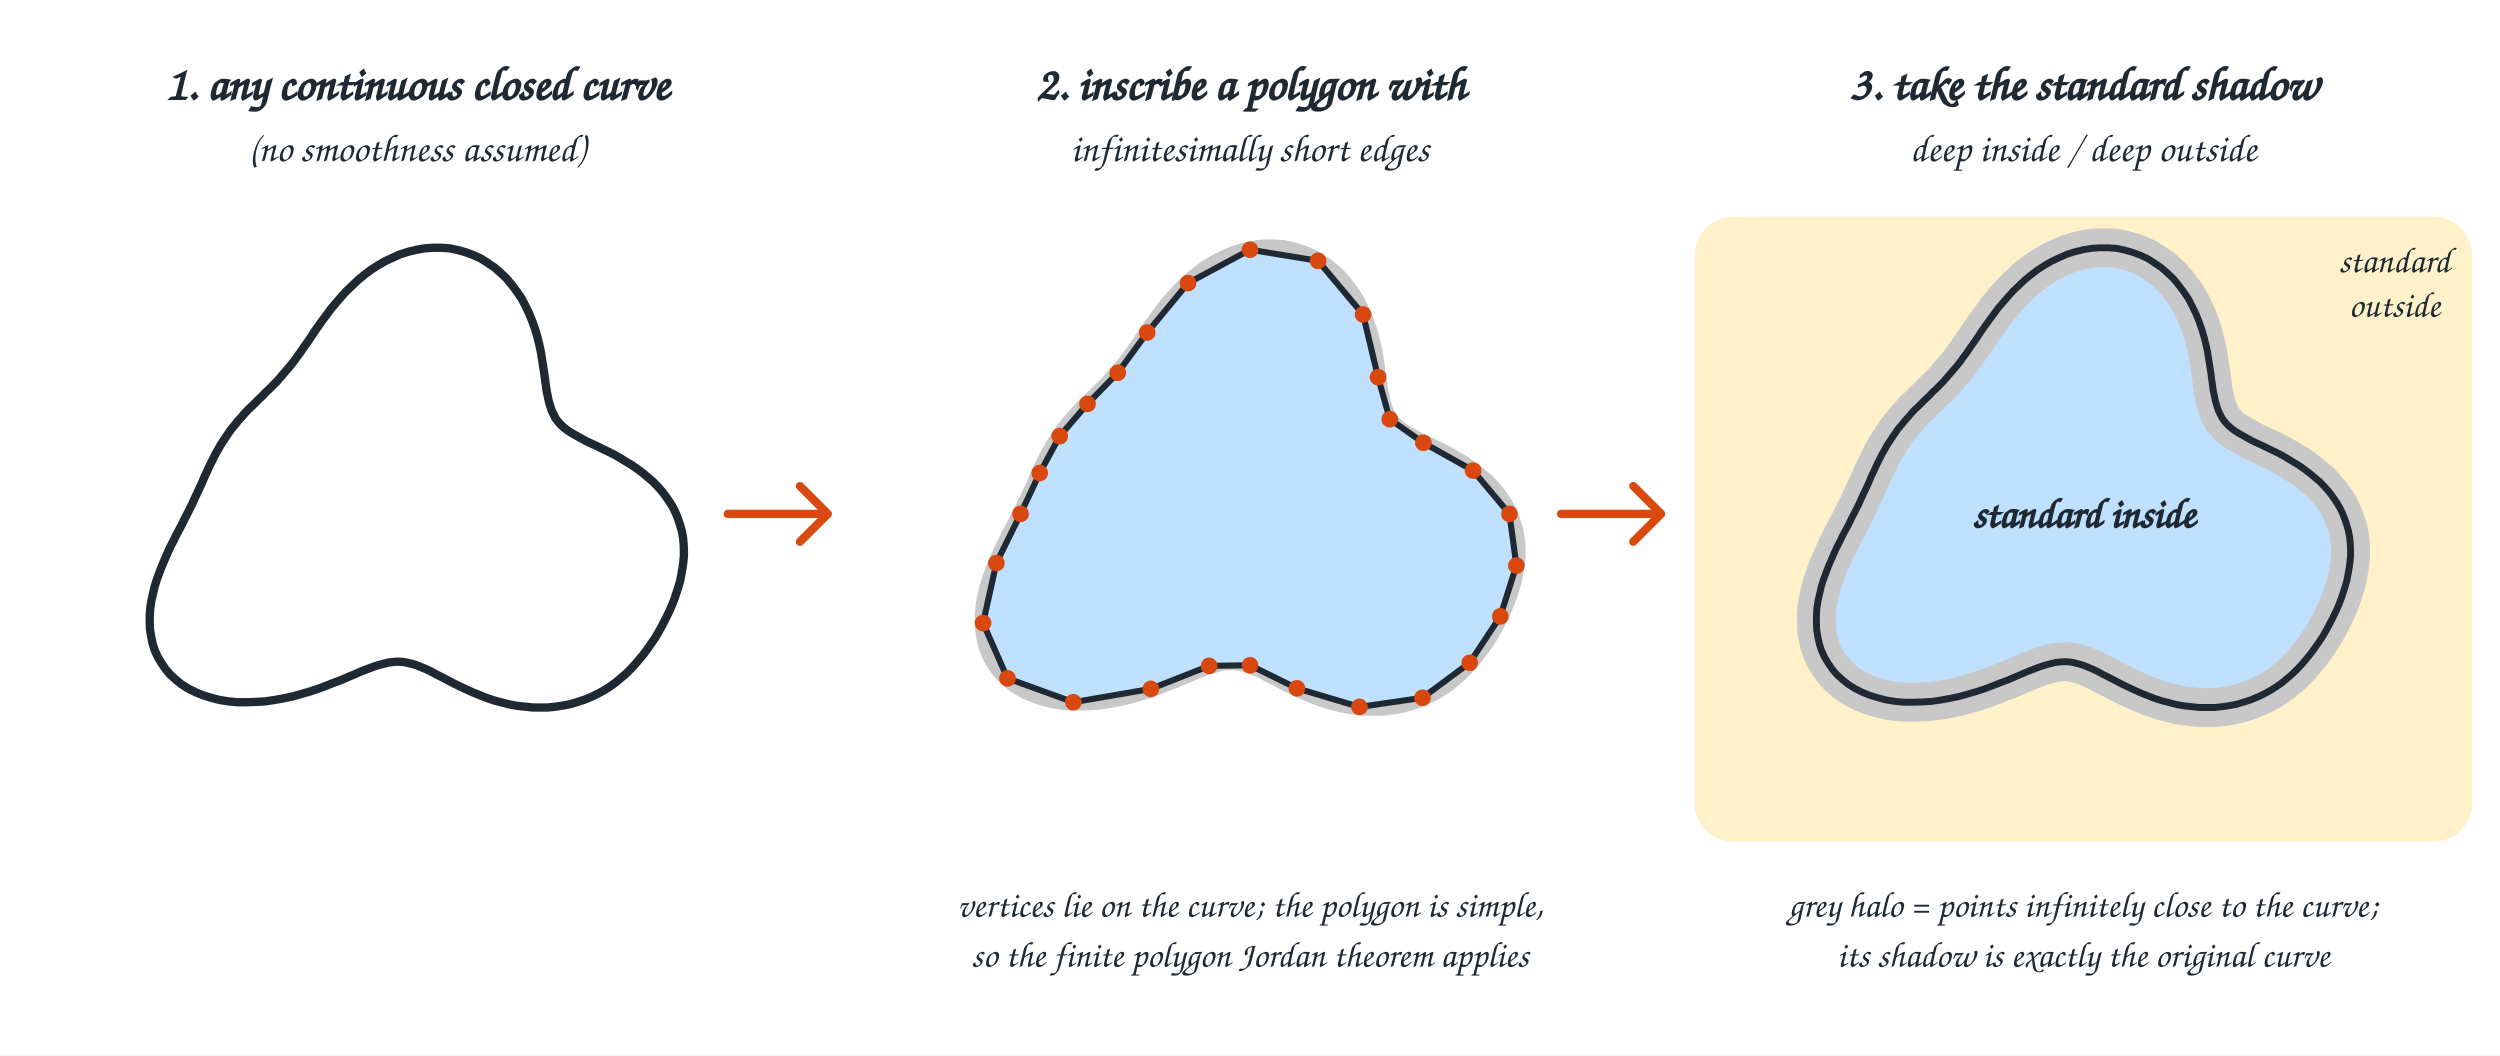
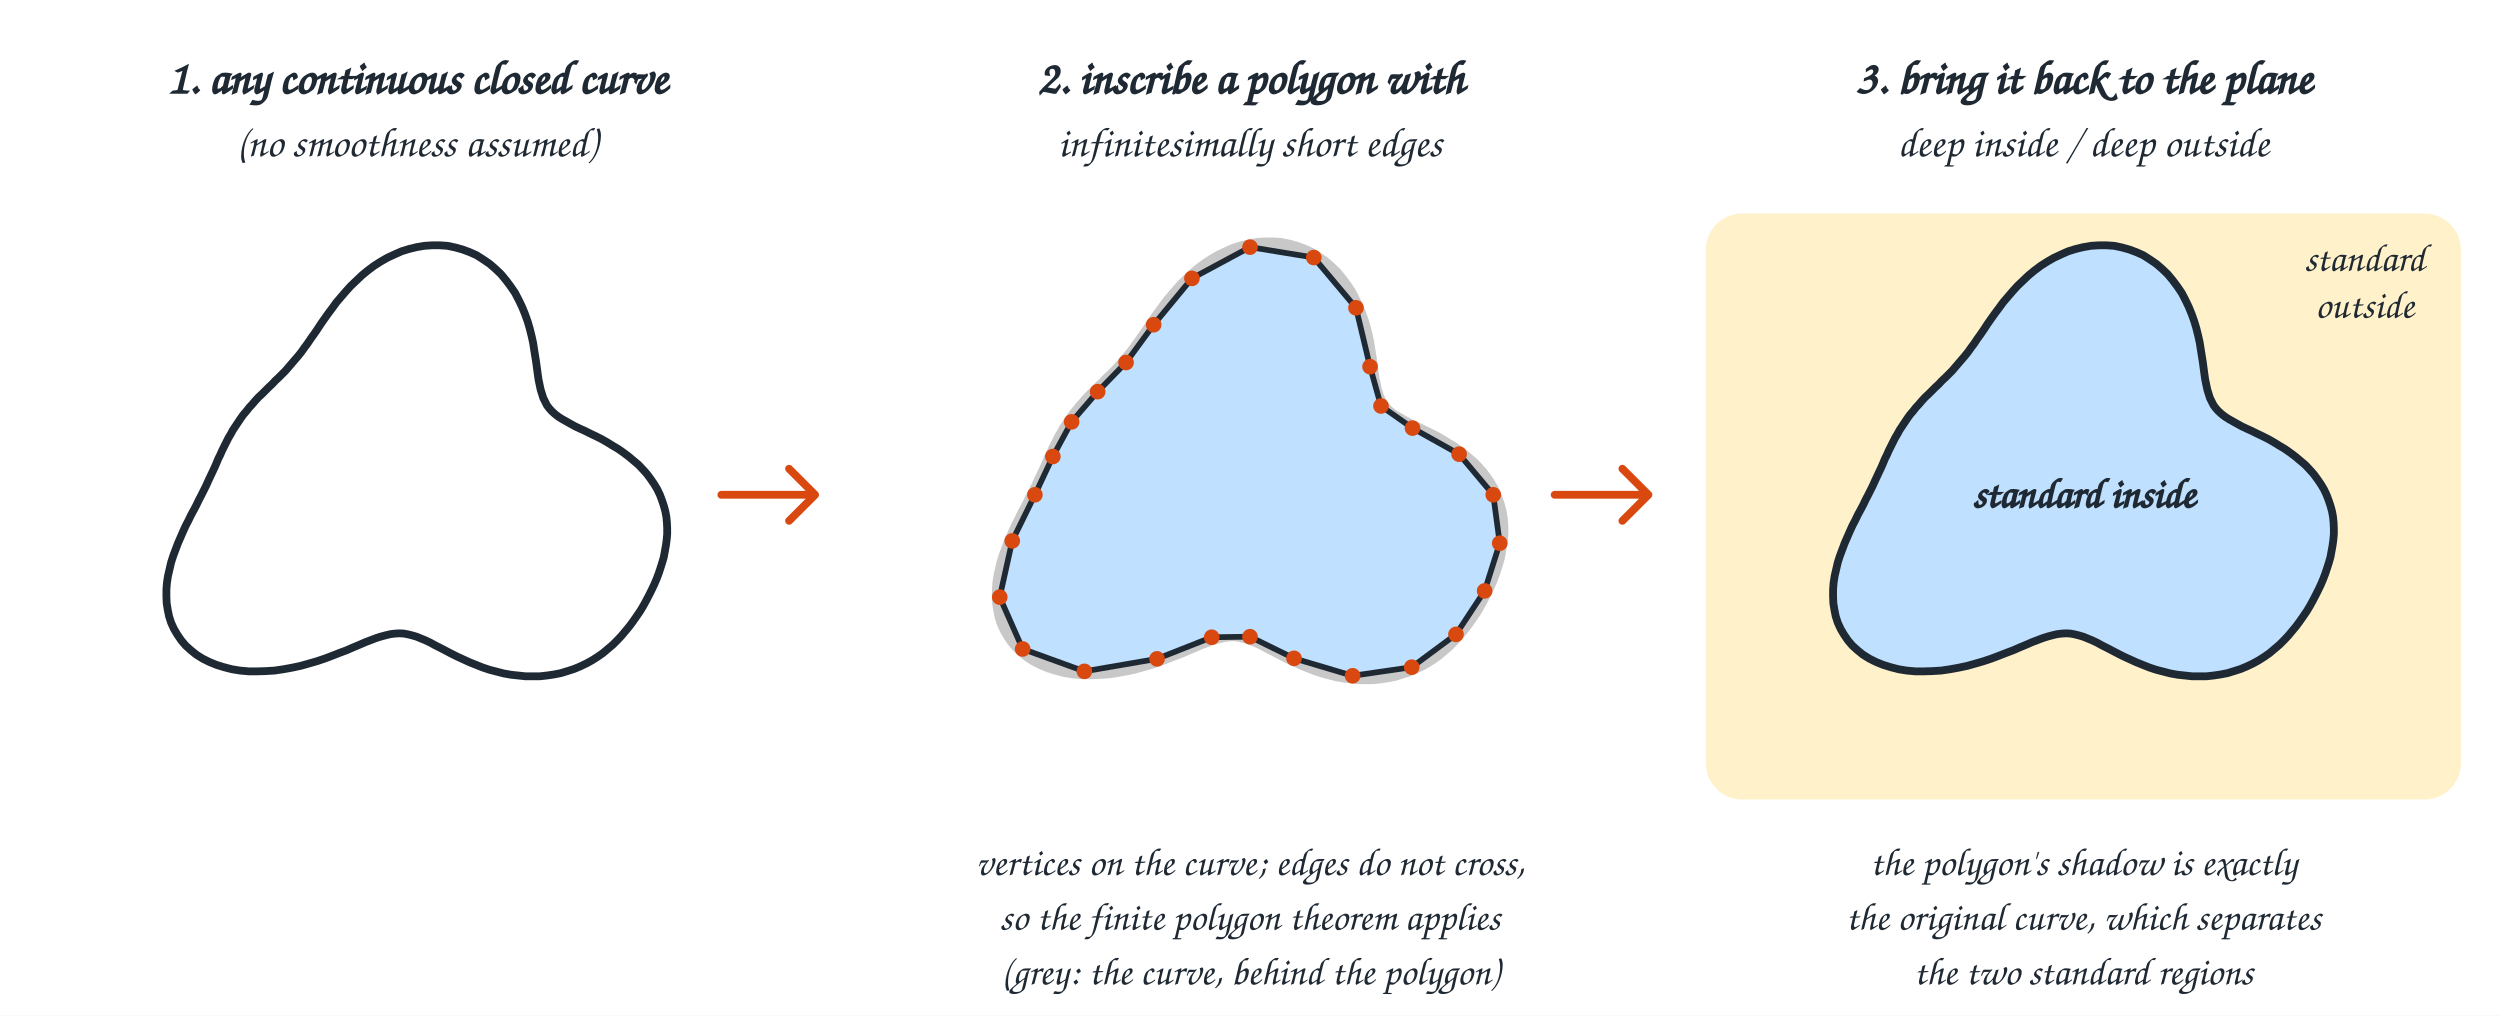
- <svg xmlns="http://www.w3.org/2000/svg" width="900" height="380" viewBox="0 0 900 380" role="img" aria-label="Approximate by an infinitesimal polygon, then take standard parts">
-   <rect x="0" y="0" width="900" height="380" fill="#ffffff" />
-   <text x="150.0" y="36.0" font-family="'Comic Sans MS', 'Chalkboard SE', 'Segoe Print', cursive, sans-serif" font-size="17" text-anchor="middle" fill="#1f2933" font-weight="bold">1. any continuous closed curve</text>
-   <text x="150.0" y="58.0" font-family="'Comic Sans MS', 'Chalkboard SE', 'Segoe Print', cursive, sans-serif" font-size="14" text-anchor="middle" fill="#1f2933" font-weight="normal">(no smoothness assumed)</text>
-   <text x="450.0" y="36.0" font-family="'Comic Sans MS', 'Chalkboard SE', 'Segoe Print', cursive, sans-serif" font-size="17" text-anchor="middle" fill="#1f2933" font-weight="bold">2. inscribe a polygon with</text>
-   <text x="450.0" y="58.0" font-family="'Comic Sans MS', 'Chalkboard SE', 'Segoe Print', cursive, sans-serif" font-size="14" text-anchor="middle" fill="#1f2933" font-weight="normal">infinitesimally short edges</text>
-   <text x="750.0" y="36.0" font-family="'Comic Sans MS', 'Chalkboard SE', 'Segoe Print', cursive, sans-serif" font-size="17" text-anchor="middle" fill="#1f2933" font-weight="bold">3. take the standard shadow</text>
-   <text x="750.0" y="58.0" font-family="'Comic Sans MS', 'Chalkboard SE', 'Segoe Print', cursive, sans-serif" font-size="14" text-anchor="middle" fill="#1f2933" font-weight="normal">deep inside / deep outside</text>
-   <path d="M 243.4 185.0 L 244.2 187.1 L 244.9 189.2 L 245.5 191.4 L 245.9 193.6 L 246.1 195.8 L 246.2 197.9 L 246.2 200.1 L 246.0 202.3 L 245.7 204.5 L 245.3 206.7 L 244.9 208.9 L 244.3 211.0 L 243.6 213.2 L 242.9 215.3 L 242.1 217.4 L 241.2 219.5 L 240.2 221.6 L 239.2 223.6 L 238.1 225.7 L 237.0 227.7 L 235.8 229.7 L 234.5 231.6 L 233.1 233.6 L 231.7 235.5 L 230.2 237.3 L 228.7 239.1 L 227.0 240.9 L 225.3 242.6 L 223.4 244.2 L 221.5 245.8 L 219.5 247.2 L 217.3 248.6 L 215.1 249.8 L 212.8 250.9 L 210.4 251.9 L 207.9 252.7 L 205.3 253.5 L 202.7 254.0 L 200.0 254.4 L 197.3 254.7 L 194.5 254.7 L 191.8 254.7 L 189.0 254.4 L 186.2 254.1 L 183.4 253.6 L 180.7 252.9 L 178.0 252.2 L 175.3 251.3 L 172.8 250.3 L 170.3 249.3 L 167.9 248.2 L 165.5 247.1 L 163.3 246.0 L 161.2 244.9 L 159.1 243.8 L 157.1 242.8 L 155.3 241.8 L 153.4 240.9 L 151.7 240.2 L 150.0 239.5 L 148.3 239.0 L 146.7 238.6 L 145.1 238.3 L 143.4 238.2 L 141.7 238.3 L 140.0 238.5 L 138.3 238.9 L 136.4 239.4 L 134.5 240.0 L 132.4 240.8 L 130.3 241.6 L 128.0 242.6 L 125.6 243.6 L 123.1 244.7 L 120.4 245.7 L 117.6 246.8 L 114.7 247.9 L 111.7 248.9 L 108.6 249.8 L 105.4 250.7 L 102.1 251.4 L 98.8 252.0 L 95.4 252.5 L 92.1 252.7 L 88.8 252.8 L 85.5 252.8 L 82.2 252.5 L 79.1 252.0 L 76.0 251.2 L 73.1 250.3 L 70.4 249.2 L 67.8 247.9 L 65.4 246.4 L 63.3 244.7 L 61.3 242.9 L 59.6 240.9 L 58.1 238.7 L 56.8 236.5 L 55.7 234.1 L 54.9 231.6 L 54.4 229.1 L 54.0 226.6 L 53.9 224.0 L 53.9 221.4 L 54.1 218.8 L 54.5 216.2 L 55.1 213.6 L 55.7 211.0 L 56.5 208.5 L 57.4 206.1 L 58.3 203.7 L 59.3 201.4 L 60.3 199.1 L 61.3 196.9 L 62.4 194.8 L 63.4 192.7 L 64.5 190.7 L 65.5 188.8 L 66.4 186.9 L 67.4 185.0 L 68.3 183.2 L 69.2 181.4 L 70.0 179.6 L 70.8 177.9 L 71.6 176.2 L 72.4 174.5 L 73.1 172.9 L 73.8 171.2 L 74.6 169.6 L 75.3 168.0 L 76.1 166.4 L 76.9 164.8 L 77.7 163.2 L 78.6 161.7 L 79.4 160.2 L 80.4 158.7 L 81.4 157.2 L 82.4 155.7 L 83.4 154.3 L 84.6 152.9 L 85.7 151.5 L 86.9 150.2 L 88.1 148.8 L 89.3 147.5 L 90.6 146.3 L 91.9 145.0 L 93.2 143.7 L 94.5 142.5 L 95.7 141.2 L 97.0 140.0 L 98.3 138.7 L 99.6 137.4 L 100.8 136.0 L 102.0 134.6 L 103.2 133.2 L 104.5 131.7 L 105.7 130.2 L 106.9 128.5 L 108.1 126.9 L 109.3 125.1 L 110.6 123.3 L 111.9 121.4 L 113.2 119.4 L 114.6 117.4 L 116.1 115.3 L 117.6 113.3 L 119.2 111.1 L 121.0 109.0 L 122.8 106.9 L 124.7 104.8 L 126.8 102.8 L 128.9 100.8 L 131.2 98.9 L 133.6 97.1 L 136.1 95.5 L 138.7 94.0 L 141.5 92.7 L 144.2 91.5 L 147.1 90.6 L 150.0 89.9 L 152.9 89.4 L 155.9 89.2 L 158.9 89.2 L 161.8 89.4 L 164.7 90.0 L 167.6 90.8 L 170.3 91.8 L 173.0 93.0 L 175.5 94.6 L 178.0 96.3 L 180.2 98.2 L 182.4 100.3 L 184.3 102.6 L 186.1 105.0 L 187.8 107.5 L 189.2 110.2 L 190.5 112.9 L 191.6 115.6 L 192.6 118.4 L 193.4 121.1 L 194.1 123.9 L 194.7 126.6 L 195.1 129.2 L 195.5 131.7 L 195.9 134.2 L 196.2 136.5 L 196.5 138.7 L 196.8 140.8 L 197.2 142.7 L 197.6 144.6 L 198.1 146.2 L 198.6 147.8 L 199.3 149.2 L 200.0 150.6 L 200.9 151.8 L 201.9 152.9 L 203.1 154.0 L 204.4 155.0 L 205.8 155.9 L 207.4 156.8 L 209.0 157.7 L 210.8 158.7 L 212.7 159.6 L 214.7 160.5 L 216.7 161.5 L 218.8 162.5 L 221.0 163.6 L 223.1 164.8 L 225.2 166.1 L 227.4 167.4 L 229.4 168.8 L 231.4 170.3 L 233.3 171.9 L 235.2 173.5 L 236.9 175.3 L 238.5 177.1 L 239.9 179.0 L 241.2 180.9 L 242.4 182.9 Z" fill="none" stroke="#1f2933" stroke-width="3" stroke-linejoin="round" stroke-linecap="round" />
-   <path d="M 543.4 185.0 L 544.2 187.1 L 544.9 189.2 L 545.5 191.4 L 545.9 193.6 L 546.1 195.8 L 546.2 197.9 L 546.2 200.1 L 546.0 202.3 L 545.7 204.5 L 545.3 206.7 L 544.9 208.9 L 544.3 211.0 L 543.6 213.2 L 542.9 215.3 L 542.1 217.4 L 541.2 219.5 L 540.2 221.6 L 539.2 223.6 L 538.1 225.7 L 537.0 227.7 L 535.8 229.7 L 534.5 231.6 L 533.1 233.6 L 531.7 235.5 L 530.2 237.3 L 528.7 239.1 L 527.0 240.9 L 525.3 242.6 L 523.4 244.2 L 521.5 245.8 L 519.5 247.2 L 517.3 248.6 L 515.1 249.8 L 512.8 250.9 L 510.4 251.9 L 507.9 252.7 L 505.3 253.5 L 502.7 254.0 L 500.0 254.4 L 497.3 254.7 L 494.5 254.7 L 491.8 254.7 L 489.0 254.4 L 486.2 254.1 L 483.4 253.6 L 480.7 252.9 L 478.0 252.2 L 475.3 251.3 L 472.8 250.3 L 470.3 249.3 L 467.9 248.2 L 465.5 247.1 L 463.3 246.0 L 461.2 244.9 L 459.1 243.8 L 457.1 242.8 L 455.3 241.8 L 453.4 240.9 L 451.7 240.2 L 450.0 239.5 L 448.3 239.0 L 446.7 238.6 L 445.1 238.3 L 443.4 238.2 L 441.7 238.3 L 440.0 238.5 L 438.3 238.9 L 436.4 239.4 L 434.5 240.0 L 432.4 240.8 L 430.3 241.6 L 428.0 242.6 L 425.6 243.6 L 423.1 244.7 L 420.4 245.7 L 417.6 246.8 L 414.7 247.9 L 411.7 248.9 L 408.6 249.8 L 405.4 250.7 L 402.1 251.4 L 398.8 252.0 L 395.4 252.5 L 392.1 252.7 L 388.8 252.8 L 385.5 252.8 L 382.2 252.5 L 379.1 252.0 L 376.0 251.2 L 373.1 250.3 L 370.4 249.2 L 367.8 247.9 L 365.4 246.4 L 363.3 244.7 L 361.3 242.9 L 359.6 240.9 L 358.1 238.7 L 356.8 236.5 L 355.7 234.1 L 354.9 231.6 L 354.4 229.1 L 354.0 226.6 L 353.9 224.0 L 353.9 221.4 L 354.1 218.8 L 354.5 216.2 L 355.1 213.6 L 355.7 211.0 L 356.5 208.5 L 357.4 206.1 L 358.3 203.7 L 359.3 201.4 L 360.3 199.1 L 361.3 196.9 L 362.4 194.8 L 363.4 192.7 L 364.5 190.7 L 365.5 188.8 L 366.4 186.9 L 367.4 185.0 L 368.3 183.2 L 369.2 181.4 L 370.0 179.6 L 370.8 177.9 L 371.6 176.2 L 372.4 174.5 L 373.1 172.9 L 373.8 171.2 L 374.6 169.6 L 375.3 168.0 L 376.1 166.4 L 376.9 164.8 L 377.7 163.2 L 378.6 161.7 L 379.4 160.2 L 380.4 158.7 L 381.4 157.2 L 382.4 155.7 L 383.4 154.3 L 384.6 152.9 L 385.7 151.5 L 386.9 150.2 L 388.1 148.8 L 389.3 147.5 L 390.6 146.3 L 391.9 145.0 L 393.2 143.7 L 394.5 142.5 L 395.7 141.2 L 397.0 140.0 L 398.3 138.7 L 399.6 137.4 L 400.8 136.0 L 402.0 134.6 L 403.2 133.2 L 404.5 131.7 L 405.7 130.2 L 406.9 128.5 L 408.1 126.9 L 409.3 125.1 L 410.6 123.3 L 411.9 121.4 L 413.2 119.4 L 414.6 117.4 L 416.1 115.3 L 417.6 113.3 L 419.2 111.1 L 421.0 109.0 L 422.8 106.9 L 424.7 104.8 L 426.8 102.8 L 428.9 100.8 L 431.2 98.9 L 433.6 97.1 L 436.1 95.5 L 438.7 94.0 L 441.5 92.7 L 444.2 91.5 L 447.1 90.6 L 450.0 89.9 L 452.9 89.4 L 455.9 89.2 L 458.9 89.2 L 461.8 89.4 L 464.7 90.0 L 467.6 90.8 L 470.3 91.8 L 473.0 93.0 L 475.5 94.6 L 478.0 96.3 L 480.2 98.2 L 482.4 100.3 L 484.3 102.6 L 486.1 105.0 L 487.8 107.5 L 489.2 110.2 L 490.5 112.9 L 491.6 115.6 L 492.6 118.4 L 493.4 121.1 L 494.1 123.9 L 494.7 126.6 L 495.1 129.2 L 495.5 131.7 L 495.9 134.2 L 496.2 136.5 L 496.5 138.7 L 496.8 140.8 L 497.2 142.7 L 497.6 144.6 L 498.1 146.2 L 498.6 147.8 L 499.3 149.2 L 500.0 150.6 L 500.9 151.8 L 501.9 152.9 L 503.1 154.0 L 504.4 155.0 L 505.8 155.9 L 507.4 156.8 L 509.0 157.7 L 510.8 158.7 L 512.7 159.6 L 514.7 160.5 L 516.7 161.5 L 518.8 162.5 L 521.0 163.6 L 523.1 164.8 L 525.2 166.1 L 527.4 167.4 L 529.4 168.8 L 531.4 170.3 L 533.3 171.9 L 535.2 173.5 L 536.9 175.3 L 538.5 177.1 L 539.9 179.0 L 541.2 180.9 L 542.4 182.9 Z" fill="none" stroke="#c8c8c8" stroke-width="6" stroke-linejoin="round" stroke-linecap="round" />
-   <path d="M 543.4 185.0 L 545.9 203.6 L 540.1 221.9 L 529.1 238.6 L 512.1 251.2 L 489.4 254.5 L 466.9 247.8 L 450.0 239.5 L 435.3 239.7 L 414.3 248.0 L 386.4 252.8 L 362.7 244.2 L 353.9 224.3 L 358.7 202.7 L 367.4 185.0 L 374.3 170.3 L 381.5 157.0 L 391.5 145.4 L 402.4 134.2 L 413.0 119.7 L 427.7 101.9 L 450.0 89.9 L 474.5 93.9 L 490.7 113.2 L 496.1 135.8 L 500.3 150.9 L 512.4 159.4 L 530.3 169.4 Z" fill="#bfe0ff" stroke="#1f2933" stroke-width="2.2" stroke-linejoin="round" stroke-linecap="round" />
-   <circle cx="543.4" cy="185.0" r="3" fill="#d9480f" />
-   <circle cx="545.9" cy="203.6" r="3" fill="#d9480f" />
-   <circle cx="540.1" cy="221.9" r="3" fill="#d9480f" />
-   <circle cx="529.1" cy="238.6" r="3" fill="#d9480f" />
-   <circle cx="512.1" cy="251.2" r="3" fill="#d9480f" />
-   <circle cx="489.4" cy="254.5" r="3" fill="#d9480f" />
-   <circle cx="466.9" cy="247.8" r="3" fill="#d9480f" />
-   <circle cx="450.0" cy="239.5" r="3" fill="#d9480f" />
-   <circle cx="435.3" cy="239.7" r="3" fill="#d9480f" />
-   <circle cx="414.3" cy="248.0" r="3" fill="#d9480f" />
-   <circle cx="386.4" cy="252.8" r="3" fill="#d9480f" />
-   <circle cx="362.7" cy="244.2" r="3" fill="#d9480f" />
-   <circle cx="353.9" cy="224.3" r="3" fill="#d9480f" />
-   <circle cx="358.7" cy="202.7" r="3" fill="#d9480f" />
-   <circle cx="367.4" cy="185.0" r="3" fill="#d9480f" />
-   <circle cx="374.3" cy="170.3" r="3" fill="#d9480f" />
-   <circle cx="381.5" cy="157.0" r="3" fill="#d9480f" />
-   <circle cx="391.5" cy="145.4" r="3" fill="#d9480f" />
-   <circle cx="402.4" cy="134.2" r="3" fill="#d9480f" />
-   <circle cx="413.0" cy="119.7" r="3" fill="#d9480f" />
-   <circle cx="427.7" cy="101.9" r="3" fill="#d9480f" />
-   <circle cx="450.0" cy="89.9" r="3" fill="#d9480f" />
-   <circle cx="474.5" cy="93.9" r="3" fill="#d9480f" />
-   <circle cx="490.7" cy="113.2" r="3" fill="#d9480f" />
-   <circle cx="496.1" cy="135.8" r="3" fill="#d9480f" />
-   <circle cx="500.3" cy="150.9" r="3" fill="#d9480f" />
-   <circle cx="512.4" cy="159.4" r="3" fill="#d9480f" />
-   <circle cx="530.3" cy="169.4" r="3" fill="#d9480f" />
-   <text x="450.0" y="330.0" font-family="'Comic Sans MS', 'Chalkboard SE', 'Segoe Print', cursive, sans-serif" font-size="13" text-anchor="middle" fill="#1f2933" font-weight="normal">vertices lie on the curve; the polygon is simple,</text>
-   <text x="450.0" y="348.0" font-family="'Comic Sans MS', 'Chalkboard SE', 'Segoe Print', cursive, sans-serif" font-size="13" text-anchor="middle" fill="#1f2933" font-weight="normal">so the finite polygon Jordan theorem applies</text>
-   <rect x="610.0" y="78" width="280" height="225" rx="14" fill="#fff1c9" />
-   <path d="M 843.4 185.0 L 844.2 187.1 L 844.9 189.2 L 845.5 191.4 L 845.9 193.6 L 846.1 195.8 L 846.2 197.9 L 846.2 200.1 L 846.0 202.3 L 845.7 204.5 L 845.3 206.7 L 844.9 208.9 L 844.3 211.0 L 843.6 213.2 L 842.9 215.3 L 842.1 217.4 L 841.2 219.5 L 840.2 221.6 L 839.2 223.6 L 838.1 225.7 L 837.0 227.7 L 835.8 229.7 L 834.5 231.6 L 833.1 233.6 L 831.7 235.5 L 830.2 237.3 L 828.7 239.1 L 827.0 240.9 L 825.3 242.6 L 823.4 244.2 L 821.5 245.8 L 819.5 247.2 L 817.3 248.6 L 815.1 249.8 L 812.8 250.9 L 810.4 251.9 L 807.9 252.7 L 805.3 253.5 L 802.7 254.0 L 800.0 254.4 L 797.3 254.7 L 794.5 254.7 L 791.8 254.7 L 789.0 254.4 L 786.2 254.1 L 783.4 253.6 L 780.7 252.9 L 778.0 252.2 L 775.3 251.3 L 772.8 250.3 L 770.3 249.3 L 767.9 248.2 L 765.5 247.1 L 763.3 246.0 L 761.2 244.9 L 759.1 243.8 L 757.1 242.8 L 755.3 241.8 L 753.4 240.9 L 751.7 240.2 L 750.0 239.5 L 748.3 239.0 L 746.7 238.6 L 745.1 238.3 L 743.4 238.2 L 741.7 238.3 L 740.0 238.5 L 738.3 238.9 L 736.4 239.4 L 734.5 240.0 L 732.4 240.8 L 730.3 241.6 L 728.0 242.6 L 725.6 243.6 L 723.1 244.7 L 720.4 245.7 L 717.6 246.8 L 714.7 247.9 L 711.7 248.9 L 708.6 249.8 L 705.4 250.7 L 702.1 251.4 L 698.8 252.0 L 695.4 252.5 L 692.1 252.7 L 688.8 252.8 L 685.5 252.8 L 682.2 252.5 L 679.1 252.0 L 676.0 251.2 L 673.1 250.3 L 670.4 249.2 L 667.8 247.9 L 665.4 246.4 L 663.3 244.7 L 661.3 242.9 L 659.6 240.9 L 658.1 238.7 L 656.8 236.5 L 655.7 234.1 L 654.9 231.6 L 654.4 229.1 L 654.0 226.6 L 653.9 224.0 L 653.9 221.4 L 654.1 218.8 L 654.5 216.2 L 655.1 213.6 L 655.7 211.0 L 656.5 208.5 L 657.4 206.1 L 658.3 203.7 L 659.3 201.4 L 660.3 199.1 L 661.3 196.9 L 662.4 194.8 L 663.4 192.7 L 664.5 190.7 L 665.5 188.8 L 666.4 186.9 L 667.4 185.0 L 668.3 183.2 L 669.2 181.4 L 670.0 179.6 L 670.8 177.9 L 671.6 176.2 L 672.4 174.5 L 673.1 172.9 L 673.8 171.2 L 674.6 169.6 L 675.3 168.0 L 676.1 166.4 L 676.9 164.8 L 677.7 163.2 L 678.6 161.7 L 679.4 160.2 L 680.4 158.7 L 681.4 157.2 L 682.4 155.7 L 683.4 154.3 L 684.6 152.9 L 685.7 151.5 L 686.9 150.2 L 688.1 148.8 L 689.3 147.5 L 690.6 146.3 L 691.9 145.0 L 693.2 143.7 L 694.5 142.5 L 695.7 141.2 L 697.0 140.0 L 698.3 138.7 L 699.6 137.4 L 700.8 136.0 L 702.0 134.6 L 703.2 133.2 L 704.5 131.7 L 705.7 130.2 L 706.9 128.5 L 708.1 126.9 L 709.3 125.1 L 710.6 123.3 L 711.9 121.4 L 713.2 119.4 L 714.6 117.4 L 716.1 115.3 L 717.6 113.3 L 719.2 111.1 L 721.0 109.0 L 722.8 106.9 L 724.7 104.8 L 726.8 102.8 L 728.9 100.8 L 731.2 98.9 L 733.6 97.1 L 736.1 95.5 L 738.7 94.0 L 741.5 92.7 L 744.2 91.5 L 747.1 90.6 L 750.0 89.9 L 752.9 89.4 L 755.9 89.2 L 758.9 89.2 L 761.8 89.4 L 764.7 90.0 L 767.6 90.8 L 770.3 91.8 L 773.0 93.0 L 775.5 94.6 L 778.0 96.3 L 780.2 98.2 L 782.4 100.3 L 784.3 102.6 L 786.1 105.0 L 787.8 107.5 L 789.2 110.2 L 790.5 112.9 L 791.6 115.6 L 792.6 118.4 L 793.4 121.1 L 794.1 123.9 L 794.7 126.6 L 795.1 129.2 L 795.5 131.7 L 795.9 134.2 L 796.2 136.5 L 796.5 138.7 L 796.8 140.8 L 797.2 142.7 L 797.6 144.6 L 798.1 146.2 L 798.6 147.8 L 799.3 149.2 L 800.0 150.6 L 800.9 151.8 L 801.9 152.9 L 803.1 154.0 L 804.4 155.0 L 805.8 155.9 L 807.4 156.8 L 809.0 157.7 L 810.8 158.7 L 812.7 159.6 L 814.7 160.5 L 816.7 161.5 L 818.8 162.5 L 821.0 163.6 L 823.1 164.8 L 825.2 166.1 L 827.4 167.4 L 829.4 168.8 L 831.4 170.3 L 833.3 171.9 L 835.2 173.5 L 836.9 175.3 L 838.5 177.1 L 839.9 179.0 L 841.2 180.9 L 842.4 182.9 Z" fill="#bfe0ff" stroke="#c8c8c8" stroke-width="14" stroke-linejoin="round" stroke-linecap="round" />
-   <path d="M 843.4 185.0 L 844.2 187.1 L 844.9 189.2 L 845.5 191.4 L 845.9 193.6 L 846.1 195.8 L 846.2 197.9 L 846.2 200.1 L 846.0 202.3 L 845.7 204.5 L 845.3 206.7 L 844.9 208.9 L 844.3 211.0 L 843.6 213.2 L 842.9 215.3 L 842.1 217.4 L 841.2 219.5 L 840.2 221.6 L 839.2 223.6 L 838.1 225.7 L 837.0 227.7 L 835.8 229.7 L 834.5 231.6 L 833.1 233.6 L 831.7 235.5 L 830.2 237.3 L 828.7 239.1 L 827.0 240.9 L 825.3 242.6 L 823.4 244.2 L 821.5 245.8 L 819.5 247.2 L 817.3 248.6 L 815.1 249.8 L 812.8 250.9 L 810.4 251.9 L 807.9 252.7 L 805.3 253.5 L 802.7 254.0 L 800.0 254.4 L 797.3 254.7 L 794.5 254.7 L 791.8 254.7 L 789.0 254.4 L 786.2 254.1 L 783.4 253.6 L 780.7 252.9 L 778.0 252.2 L 775.3 251.3 L 772.8 250.3 L 770.3 249.3 L 767.9 248.2 L 765.5 247.1 L 763.3 246.0 L 761.2 244.9 L 759.1 243.8 L 757.1 242.8 L 755.3 241.8 L 753.4 240.9 L 751.7 240.2 L 750.0 239.5 L 748.3 239.0 L 746.7 238.6 L 745.1 238.3 L 743.4 238.2 L 741.7 238.3 L 740.0 238.5 L 738.3 238.9 L 736.4 239.4 L 734.5 240.0 L 732.4 240.8 L 730.3 241.6 L 728.0 242.6 L 725.6 243.6 L 723.1 244.7 L 720.4 245.7 L 717.6 246.8 L 714.7 247.9 L 711.7 248.9 L 708.6 249.8 L 705.4 250.7 L 702.1 251.4 L 698.8 252.0 L 695.4 252.5 L 692.1 252.7 L 688.8 252.8 L 685.5 252.8 L 682.2 252.5 L 679.1 252.0 L 676.0 251.2 L 673.1 250.3 L 670.4 249.2 L 667.8 247.9 L 665.4 246.4 L 663.3 244.7 L 661.3 242.9 L 659.6 240.9 L 658.1 238.7 L 656.8 236.5 L 655.7 234.1 L 654.9 231.6 L 654.4 229.1 L 654.0 226.6 L 653.9 224.0 L 653.9 221.4 L 654.1 218.8 L 654.5 216.2 L 655.1 213.6 L 655.7 211.0 L 656.5 208.5 L 657.4 206.1 L 658.3 203.7 L 659.3 201.4 L 660.3 199.1 L 661.3 196.9 L 662.4 194.8 L 663.4 192.7 L 664.5 190.7 L 665.5 188.8 L 666.4 186.9 L 667.4 185.0 L 668.3 183.2 L 669.2 181.4 L 670.0 179.6 L 670.8 177.9 L 671.6 176.2 L 672.4 174.5 L 673.1 172.9 L 673.8 171.2 L 674.6 169.6 L 675.3 168.0 L 676.1 166.4 L 676.9 164.8 L 677.7 163.2 L 678.6 161.7 L 679.4 160.2 L 680.4 158.7 L 681.4 157.2 L 682.4 155.7 L 683.4 154.3 L 684.6 152.9 L 685.7 151.5 L 686.9 150.2 L 688.1 148.8 L 689.3 147.5 L 690.6 146.3 L 691.9 145.0 L 693.2 143.7 L 694.5 142.5 L 695.7 141.2 L 697.0 140.0 L 698.3 138.7 L 699.6 137.4 L 700.8 136.0 L 702.0 134.6 L 703.2 133.2 L 704.5 131.7 L 705.7 130.2 L 706.9 128.5 L 708.1 126.9 L 709.3 125.1 L 710.6 123.3 L 711.9 121.4 L 713.2 119.4 L 714.6 117.4 L 716.1 115.3 L 717.6 113.3 L 719.2 111.1 L 721.0 109.0 L 722.8 106.9 L 724.7 104.8 L 726.8 102.8 L 728.9 100.8 L 731.2 98.9 L 733.6 97.1 L 736.1 95.5 L 738.7 94.0 L 741.5 92.7 L 744.2 91.5 L 747.1 90.6 L 750.0 89.9 L 752.9 89.4 L 755.9 89.2 L 758.9 89.2 L 761.8 89.4 L 764.7 90.0 L 767.6 90.8 L 770.3 91.8 L 773.0 93.0 L 775.5 94.6 L 778.0 96.3 L 780.2 98.2 L 782.4 100.3 L 784.3 102.6 L 786.1 105.0 L 787.8 107.5 L 789.2 110.2 L 790.5 112.9 L 791.6 115.6 L 792.6 118.4 L 793.4 121.1 L 794.1 123.9 L 794.7 126.6 L 795.1 129.2 L 795.5 131.7 L 795.9 134.2 L 796.2 136.5 L 796.5 138.7 L 796.8 140.8 L 797.2 142.7 L 797.6 144.6 L 798.1 146.2 L 798.6 147.8 L 799.3 149.2 L 800.0 150.6 L 800.9 151.8 L 801.9 152.9 L 803.1 154.0 L 804.4 155.0 L 805.8 155.9 L 807.4 156.8 L 809.0 157.7 L 810.8 158.7 L 812.7 159.6 L 814.7 160.5 L 816.7 161.5 L 818.8 162.5 L 821.0 163.6 L 823.1 164.8 L 825.2 166.1 L 827.4 167.4 L 829.4 168.8 L 831.4 170.3 L 833.3 171.9 L 835.2 173.5 L 836.9 175.3 L 838.5 177.1 L 839.9 179.0 L 841.2 180.9 L 842.4 182.9 Z" fill="none" stroke="#1f2933" stroke-width="2.5" stroke-linejoin="round" stroke-linecap="round" />
-   <text x="750.0" y="190.0" font-family="'Comic Sans MS', 'Chalkboard SE', 'Segoe Print', cursive, sans-serif" font-size="15" text-anchor="middle" fill="#1f2933" font-weight="bold">standard inside</text>
-   <text x="862.0" y="98.0" font-family="'Comic Sans MS', 'Chalkboard SE', 'Segoe Print', cursive, sans-serif" font-size="13" text-anchor="middle" fill="#1f2933" font-weight="normal">standard</text>
-   <text x="862.0" y="114.0" font-family="'Comic Sans MS', 'Chalkboard SE', 'Segoe Print', cursive, sans-serif" font-size="13" text-anchor="middle" fill="#1f2933" font-weight="normal">outside</text>
-   <text x="750.0" y="330.0" font-family="'Comic Sans MS', 'Chalkboard SE', 'Segoe Print', cursive, sans-serif" font-size="13" text-anchor="middle" fill="#1f2933" font-weight="normal">grey halo = points infinitely close to the curve;</text>
-   <text x="750.0" y="348.0" font-family="'Comic Sans MS', 'Chalkboard SE', 'Segoe Print', cursive, sans-serif" font-size="13" text-anchor="middle" fill="#1f2933" font-weight="normal">its shadow is exactly the original curve</text>
-   <path d="M 262 185 L 298 185 M 288 175 L 298 185 L 288 195" fill="none" stroke="#d9480f" stroke-width="3" stroke-linejoin="round" stroke-linecap="round" />
-   <path d="M 562 185 L 598 185 M 588 175 L 598 185 L 588 195" fill="none" stroke="#d9480f" stroke-width="3" stroke-linejoin="round" stroke-linecap="round" />
+ <svg xmlns="http://www.w3.org/2000/svg" width="960" height="390" viewBox="0 0 960 390" role="img" aria-label="Approximate by an infinitesimal polygon, then take standard parts">
+   <rect x="0" y="0" width="960" height="390" fill="#ffffff" />
+   <text x="160.0" y="36.0" font-family="'Comic Sans MS', 'Chalkboard SE', 'Segoe Print', cursive, sans-serif" font-size="18" text-anchor="middle" fill="#1f2933" font-weight="bold">1. any continuous closed curve</text>
+   <text x="160.0" y="60.0" font-family="'Comic Sans MS', 'Chalkboard SE', 'Segoe Print', cursive, sans-serif" font-size="16" text-anchor="middle" fill="#1f2933" font-weight="normal">(no smoothness assumed)</text>
+   <text x="480.0" y="36.0" font-family="'Comic Sans MS', 'Chalkboard SE', 'Segoe Print', cursive, sans-serif" font-size="18" text-anchor="middle" fill="#1f2933" font-weight="bold">2. inscribe a polygon with</text>
+   <text x="480.0" y="60.0" font-family="'Comic Sans MS', 'Chalkboard SE', 'Segoe Print', cursive, sans-serif" font-size="16" text-anchor="middle" fill="#1f2933" font-weight="normal">infinitesimally short edges</text>
+   <text x="800.0" y="36.0" font-family="'Comic Sans MS', 'Chalkboard SE', 'Segoe Print', cursive, sans-serif" font-size="18" text-anchor="middle" fill="#1f2933" font-weight="bold">3. bring it back to the plane</text>
+   <text x="800.0" y="60.0" font-family="'Comic Sans MS', 'Chalkboard SE', 'Segoe Print', cursive, sans-serif" font-size="16" text-anchor="middle" fill="#1f2933" font-weight="normal">deep inside / deep outside</text>
+   <path d="M 253.4 190.0 L 254.2 192.1 L 254.9 194.2 L 255.5 196.4 L 255.9 198.6 L 256.1 200.8 L 256.2 202.9 L 256.2 205.1 L 256.0 207.3 L 255.7 209.5 L 255.3 211.7 L 254.9 213.9 L 254.3 216.0 L 253.6 218.2 L 252.9 220.3 L 252.1 222.4 L 251.2 224.5 L 250.2 226.6 L 249.2 228.6 L 248.1 230.7 L 247.0 232.7 L 245.8 234.7 L 244.5 236.6 L 243.1 238.6 L 241.7 240.5 L 240.2 242.3 L 238.7 244.1 L 237.0 245.9 L 235.3 247.6 L 233.4 249.2 L 231.5 250.8 L 229.5 252.2 L 227.3 253.6 L 225.1 254.8 L 222.8 255.9 L 220.4 256.9 L 217.9 257.7 L 215.3 258.5 L 212.7 259.0 L 210.0 259.4 L 207.3 259.7 L 204.5 259.7 L 201.8 259.7 L 199.0 259.4 L 196.2 259.1 L 193.4 258.6 L 190.7 257.9 L 188.0 257.2 L 185.3 256.3 L 182.8 255.3 L 180.3 254.3 L 177.9 253.2 L 175.5 252.1 L 173.3 251.0 L 171.2 249.9 L 169.1 248.8 L 167.1 247.8 L 165.3 246.8 L 163.4 245.9 L 161.7 245.2 L 160.0 244.5 L 158.3 244.0 L 156.7 243.6 L 155.1 243.3 L 153.4 243.2 L 151.7 243.3 L 150.0 243.5 L 148.3 243.9 L 146.4 244.4 L 144.5 245.0 L 142.4 245.8 L 140.3 246.6 L 138.0 247.6 L 135.6 248.6 L 133.1 249.7 L 130.4 250.7 L 127.6 251.8 L 124.7 252.9 L 121.7 253.9 L 118.6 254.8 L 115.4 255.7 L 112.1 256.4 L 108.8 257.0 L 105.4 257.5 L 102.1 257.7 L 98.8 257.8 L 95.5 257.8 L 92.2 257.5 L 89.1 257.0 L 86.0 256.2 L 83.1 255.3 L 80.4 254.2 L 77.8 252.9 L 75.4 251.4 L 73.3 249.7 L 71.3 247.9 L 69.6 245.9 L 68.1 243.7 L 66.8 241.5 L 65.7 239.1 L 64.9 236.6 L 64.4 234.1 L 64.0 231.6 L 63.9 229.0 L 63.9 226.4 L 64.1 223.8 L 64.5 221.2 L 65.1 218.6 L 65.7 216.0 L 66.5 213.5 L 67.4 211.1 L 68.3 208.7 L 69.3 206.4 L 70.3 204.1 L 71.3 201.9 L 72.4 199.8 L 73.4 197.7 L 74.5 195.7 L 75.5 193.8 L 76.4 191.9 L 77.4 190.0 L 78.3 188.2 L 79.2 186.4 L 80.0 184.6 L 80.8 182.9 L 81.6 181.2 L 82.4 179.5 L 83.1 177.9 L 83.8 176.2 L 84.6 174.6 L 85.3 173.0 L 86.1 171.4 L 86.9 169.8 L 87.7 168.2 L 88.6 166.7 L 89.4 165.2 L 90.4 163.7 L 91.4 162.2 L 92.4 160.7 L 93.4 159.3 L 94.6 157.9 L 95.7 156.5 L 96.9 155.2 L 98.1 153.8 L 99.3 152.5 L 100.6 151.3 L 101.9 150.0 L 103.2 148.7 L 104.5 147.5 L 105.7 146.2 L 107.0 145.0 L 108.3 143.7 L 109.6 142.4 L 110.8 141.0 L 112.0 139.6 L 113.2 138.2 L 114.5 136.7 L 115.7 135.2 L 116.9 133.5 L 118.1 131.9 L 119.3 130.1 L 120.6 128.3 L 121.9 126.4 L 123.2 124.4 L 124.6 122.4 L 126.1 120.3 L 127.6 118.3 L 129.2 116.1 L 131.0 114.0 L 132.8 111.9 L 134.7 109.8 L 136.8 107.8 L 138.9 105.8 L 141.2 103.9 L 143.6 102.1 L 146.1 100.5 L 148.7 99.0 L 151.5 97.7 L 154.2 96.5 L 157.1 95.6 L 160.0 94.9 L 162.9 94.4 L 165.9 94.2 L 168.9 94.2 L 171.8 94.4 L 174.7 95.0 L 177.6 95.8 L 180.3 96.8 L 183.0 98.0 L 185.5 99.6 L 188.0 101.3 L 190.2 103.2 L 192.4 105.3 L 194.3 107.6 L 196.1 110.0 L 197.8 112.5 L 199.2 115.2 L 200.5 117.9 L 201.6 120.6 L 202.6 123.4 L 203.4 126.1 L 204.1 128.9 L 204.7 131.6 L 205.1 134.2 L 205.5 136.7 L 205.9 139.2 L 206.2 141.5 L 206.5 143.7 L 206.8 145.8 L 207.2 147.7 L 207.6 149.6 L 208.1 151.2 L 208.6 152.8 L 209.3 154.2 L 210.0 155.6 L 210.9 156.8 L 211.9 157.9 L 213.1 159.0 L 214.4 160.0 L 215.8 160.9 L 217.4 161.8 L 219.0 162.7 L 220.8 163.7 L 222.7 164.6 L 224.7 165.5 L 226.7 166.5 L 228.8 167.5 L 231.0 168.6 L 233.1 169.8 L 235.2 171.1 L 237.4 172.4 L 239.4 173.8 L 241.4 175.3 L 243.3 176.9 L 245.2 178.5 L 246.9 180.3 L 248.5 182.1 L 249.9 184.0 L 251.2 185.9 L 252.4 187.9 Z" fill="none" stroke="#1f2933" stroke-width="3" stroke-linejoin="round" stroke-linecap="round" />
+   <path d="M 573.4 190.0 L 574.2 192.1 L 574.9 194.2 L 575.5 196.4 L 575.9 198.6 L 576.1 200.8 L 576.2 202.9 L 576.2 205.1 L 576.0 207.3 L 575.7 209.5 L 575.3 211.7 L 574.9 213.9 L 574.3 216.0 L 573.6 218.2 L 572.9 220.3 L 572.1 222.4 L 571.2 224.5 L 570.2 226.6 L 569.2 228.6 L 568.1 230.7 L 567.0 232.7 L 565.8 234.7 L 564.5 236.6 L 563.1 238.6 L 561.7 240.5 L 560.2 242.3 L 558.7 244.1 L 557.0 245.9 L 555.3 247.6 L 553.4 249.2 L 551.5 250.8 L 549.5 252.2 L 547.3 253.6 L 545.1 254.8 L 542.8 255.9 L 540.4 256.9 L 537.9 257.7 L 535.3 258.5 L 532.7 259.0 L 530.0 259.4 L 527.3 259.7 L 524.5 259.7 L 521.8 259.7 L 519.0 259.4 L 516.2 259.1 L 513.4 258.6 L 510.7 257.9 L 508.0 257.2 L 505.3 256.3 L 502.8 255.3 L 500.3 254.3 L 497.9 253.2 L 495.5 252.1 L 493.3 251.0 L 491.2 249.9 L 489.1 248.8 L 487.1 247.8 L 485.3 246.8 L 483.4 245.9 L 481.7 245.2 L 480.0 244.5 L 478.3 244.0 L 476.7 243.6 L 475.1 243.3 L 473.4 243.2 L 471.7 243.3 L 470.0 243.5 L 468.3 243.9 L 466.4 244.4 L 464.5 245.0 L 462.4 245.8 L 460.3 246.6 L 458.0 247.6 L 455.6 248.6 L 453.1 249.7 L 450.4 250.7 L 447.6 251.8 L 444.7 252.9 L 441.7 253.9 L 438.6 254.8 L 435.4 255.7 L 432.1 256.4 L 428.8 257.0 L 425.4 257.5 L 422.1 257.7 L 418.8 257.8 L 415.5 257.8 L 412.2 257.5 L 409.1 257.0 L 406.0 256.2 L 403.1 255.3 L 400.4 254.2 L 397.8 252.9 L 395.4 251.4 L 393.3 249.7 L 391.3 247.9 L 389.6 245.9 L 388.1 243.7 L 386.8 241.5 L 385.7 239.1 L 384.9 236.6 L 384.4 234.1 L 384.0 231.6 L 383.9 229.0 L 383.9 226.4 L 384.1 223.8 L 384.5 221.2 L 385.1 218.6 L 385.7 216.0 L 386.5 213.5 L 387.4 211.1 L 388.3 208.7 L 389.3 206.4 L 390.3 204.1 L 391.3 201.9 L 392.4 199.8 L 393.4 197.7 L 394.5 195.7 L 395.5 193.8 L 396.4 191.9 L 397.4 190.0 L 398.3 188.2 L 399.2 186.4 L 400.0 184.6 L 400.8 182.9 L 401.6 181.2 L 402.4 179.5 L 403.1 177.9 L 403.8 176.2 L 404.6 174.6 L 405.3 173.0 L 406.1 171.4 L 406.9 169.8 L 407.7 168.2 L 408.6 166.7 L 409.4 165.2 L 410.4 163.7 L 411.4 162.2 L 412.4 160.7 L 413.4 159.3 L 414.6 157.9 L 415.7 156.5 L 416.9 155.2 L 418.1 153.8 L 419.3 152.5 L 420.6 151.3 L 421.9 150.0 L 423.2 148.7 L 424.5 147.5 L 425.7 146.2 L 427.0 145.0 L 428.3 143.7 L 429.6 142.4 L 430.8 141.0 L 432.0 139.6 L 433.2 138.2 L 434.5 136.7 L 435.7 135.2 L 436.9 133.5 L 438.1 131.9 L 439.3 130.1 L 440.6 128.3 L 441.9 126.4 L 443.2 124.4 L 444.6 122.4 L 446.1 120.3 L 447.6 118.3 L 449.2 116.1 L 451.0 114.0 L 452.8 111.9 L 454.7 109.8 L 456.8 107.8 L 458.9 105.8 L 461.2 103.9 L 463.6 102.1 L 466.1 100.5 L 468.7 99.0 L 471.5 97.7 L 474.2 96.5 L 477.1 95.6 L 480.0 94.9 L 482.9 94.4 L 485.9 94.2 L 488.9 94.2 L 491.8 94.4 L 494.7 95.0 L 497.6 95.8 L 500.3 96.8 L 503.0 98.0 L 505.5 99.6 L 508.0 101.3 L 510.2 103.2 L 512.4 105.3 L 514.3 107.6 L 516.1 110.0 L 517.8 112.5 L 519.2 115.2 L 520.5 117.9 L 521.6 120.6 L 522.6 123.4 L 523.4 126.1 L 524.1 128.9 L 524.7 131.6 L 525.1 134.2 L 525.5 136.7 L 525.9 139.2 L 526.2 141.5 L 526.5 143.7 L 526.8 145.8 L 527.2 147.7 L 527.6 149.6 L 528.1 151.2 L 528.6 152.8 L 529.3 154.2 L 530.0 155.6 L 530.9 156.8 L 531.9 157.9 L 533.1 159.0 L 534.4 160.0 L 535.8 160.9 L 537.4 161.8 L 539.0 162.7 L 540.8 163.7 L 542.7 164.6 L 544.7 165.5 L 546.7 166.5 L 548.8 167.5 L 551.0 168.6 L 553.1 169.8 L 555.2 171.1 L 557.4 172.4 L 559.4 173.8 L 561.4 175.3 L 563.3 176.9 L 565.2 178.5 L 566.9 180.3 L 568.5 182.1 L 569.9 184.0 L 571.2 185.9 L 572.4 187.9 Z" fill="none" stroke="#c8c8c8" stroke-width="6" stroke-linejoin="round" stroke-linecap="round" />
+   <path d="M 573.4 190.0 L 575.9 208.6 L 570.1 226.9 L 559.1 243.6 L 542.1 256.2 L 519.4 259.5 L 496.9 252.8 L 480.0 244.5 L 465.3 244.7 L 444.3 253.0 L 416.4 257.8 L 392.7 249.2 L 383.9 229.3 L 388.7 207.7 L 397.4 190.0 L 404.3 175.3 L 411.5 162.0 L 421.5 150.4 L 432.4 139.2 L 443.0 124.7 L 457.7 106.9 L 480.0 94.9 L 504.5 98.9 L 520.7 118.2 L 526.1 140.8 L 530.3 155.9 L 542.4 164.4 L 560.3 174.4 Z" fill="#bfe0ff" stroke="#1f2933" stroke-width="2.2" stroke-linejoin="round" stroke-linecap="round" />
+   <circle cx="573.4" cy="190.0" r="3" fill="#d9480f" />
+   <circle cx="575.9" cy="208.6" r="3" fill="#d9480f" />
+   <circle cx="570.1" cy="226.9" r="3" fill="#d9480f" />
+   <circle cx="559.1" cy="243.6" r="3" fill="#d9480f" />
+   <circle cx="542.1" cy="256.2" r="3" fill="#d9480f" />
+   <circle cx="519.4" cy="259.5" r="3" fill="#d9480f" />
+   <circle cx="496.9" cy="252.8" r="3" fill="#d9480f" />
+   <circle cx="480.0" cy="244.5" r="3" fill="#d9480f" />
+   <circle cx="465.3" cy="244.7" r="3" fill="#d9480f" />
+   <circle cx="444.3" cy="253.0" r="3" fill="#d9480f" />
+   <circle cx="416.4" cy="257.8" r="3" fill="#d9480f" />
+   <circle cx="392.7" cy="249.2" r="3" fill="#d9480f" />
+   <circle cx="383.9" cy="229.3" r="3" fill="#d9480f" />
+   <circle cx="388.7" cy="207.7" r="3" fill="#d9480f" />
+   <circle cx="397.4" cy="190.0" r="3" fill="#d9480f" />
+   <circle cx="404.3" cy="175.3" r="3" fill="#d9480f" />
+   <circle cx="411.5" cy="162.0" r="3" fill="#d9480f" />
+   <circle cx="421.5" cy="150.4" r="3" fill="#d9480f" />
+   <circle cx="432.4" cy="139.2" r="3" fill="#d9480f" />
+   <circle cx="443.0" cy="124.7" r="3" fill="#d9480f" />
+   <circle cx="457.7" cy="106.9" r="3" fill="#d9480f" />
+   <circle cx="480.0" cy="94.9" r="3" fill="#d9480f" />
+   <circle cx="504.5" cy="98.9" r="3" fill="#d9480f" />
+   <circle cx="520.7" cy="118.2" r="3" fill="#d9480f" />
+   <circle cx="526.1" cy="140.8" r="3" fill="#d9480f" />
+   <circle cx="530.3" cy="155.9" r="3" fill="#d9480f" />
+   <circle cx="542.4" cy="164.4" r="3" fill="#d9480f" />
+   <circle cx="560.3" cy="174.4" r="3" fill="#d9480f" />
+   <text x="480.0" y="336.0" font-family="'Comic Sans MS', 'Chalkboard SE', 'Segoe Print', cursive, sans-serif" font-size="15" text-anchor="middle" fill="#1f2933" font-weight="normal">vertices on the curve; edges do not cross,</text>
+   <text x="480.0" y="357.0" font-family="'Comic Sans MS', 'Chalkboard SE', 'Segoe Print', cursive, sans-serif" font-size="15" text-anchor="middle" fill="#1f2933" font-weight="normal">so the finite polygon theorem applies</text>
+   <text x="480.0" y="378.0" font-family="'Comic Sans MS', 'Chalkboard SE', 'Segoe Print', cursive, sans-serif" font-size="15" text-anchor="middle" fill="#1f2933" font-weight="normal">(grey: the curve, behind the polygon)</text>
+   <rect x="655.0" y="82" width="290" height="225" rx="14" fill="#fff1c9" />
+   <path d="M 893.4 190.0 L 894.2 192.1 L 894.9 194.2 L 895.5 196.4 L 895.9 198.6 L 896.1 200.8 L 896.2 202.9 L 896.2 205.1 L 896.0 207.3 L 895.7 209.5 L 895.3 211.7 L 894.9 213.9 L 894.3 216.0 L 893.6 218.2 L 892.9 220.3 L 892.1 222.4 L 891.2 224.5 L 890.2 226.6 L 889.2 228.6 L 888.1 230.7 L 887.0 232.7 L 885.8 234.7 L 884.5 236.6 L 883.1 238.6 L 881.7 240.5 L 880.2 242.3 L 878.7 244.1 L 877.0 245.9 L 875.3 247.6 L 873.4 249.2 L 871.5 250.8 L 869.5 252.2 L 867.3 253.6 L 865.1 254.8 L 862.8 255.9 L 860.4 256.9 L 857.9 257.7 L 855.3 258.5 L 852.7 259.0 L 850.0 259.4 L 847.3 259.7 L 844.5 259.7 L 841.8 259.7 L 839.0 259.4 L 836.2 259.1 L 833.4 258.6 L 830.7 257.9 L 828.0 257.2 L 825.3 256.3 L 822.8 255.3 L 820.3 254.3 L 817.9 253.2 L 815.5 252.1 L 813.3 251.0 L 811.2 249.9 L 809.1 248.8 L 807.1 247.8 L 805.3 246.8 L 803.4 245.9 L 801.7 245.2 L 800.0 244.5 L 798.3 244.0 L 796.7 243.6 L 795.1 243.3 L 793.4 243.2 L 791.7 243.3 L 790.0 243.5 L 788.3 243.9 L 786.4 244.4 L 784.5 245.0 L 782.4 245.8 L 780.3 246.6 L 778.0 247.6 L 775.6 248.6 L 773.1 249.7 L 770.4 250.7 L 767.6 251.8 L 764.7 252.9 L 761.7 253.9 L 758.6 254.8 L 755.4 255.7 L 752.1 256.4 L 748.8 257.0 L 745.4 257.5 L 742.1 257.7 L 738.8 257.8 L 735.5 257.8 L 732.2 257.5 L 729.1 257.0 L 726.0 256.2 L 723.1 255.3 L 720.4 254.2 L 717.8 252.9 L 715.4 251.4 L 713.3 249.7 L 711.3 247.9 L 709.6 245.9 L 708.1 243.7 L 706.8 241.5 L 705.7 239.1 L 704.9 236.6 L 704.4 234.1 L 704.0 231.6 L 703.9 229.0 L 703.9 226.4 L 704.1 223.8 L 704.5 221.2 L 705.1 218.6 L 705.7 216.0 L 706.5 213.5 L 707.4 211.1 L 708.3 208.7 L 709.3 206.4 L 710.3 204.1 L 711.3 201.9 L 712.4 199.8 L 713.4 197.7 L 714.5 195.7 L 715.5 193.8 L 716.4 191.9 L 717.4 190.0 L 718.3 188.2 L 719.2 186.4 L 720.0 184.6 L 720.8 182.9 L 721.6 181.2 L 722.4 179.5 L 723.1 177.9 L 723.8 176.2 L 724.6 174.6 L 725.3 173.0 L 726.1 171.4 L 726.9 169.8 L 727.7 168.2 L 728.6 166.7 L 729.4 165.2 L 730.4 163.7 L 731.4 162.2 L 732.4 160.7 L 733.4 159.3 L 734.6 157.9 L 735.7 156.5 L 736.9 155.2 L 738.1 153.8 L 739.3 152.5 L 740.6 151.3 L 741.9 150.0 L 743.2 148.7 L 744.5 147.5 L 745.7 146.2 L 747.0 145.0 L 748.3 143.7 L 749.6 142.4 L 750.8 141.0 L 752.0 139.6 L 753.2 138.2 L 754.5 136.7 L 755.7 135.2 L 756.9 133.5 L 758.1 131.9 L 759.3 130.1 L 760.6 128.3 L 761.9 126.4 L 763.2 124.4 L 764.6 122.4 L 766.1 120.3 L 767.6 118.3 L 769.2 116.1 L 771.0 114.0 L 772.8 111.9 L 774.7 109.8 L 776.8 107.8 L 778.9 105.8 L 781.2 103.9 L 783.6 102.1 L 786.1 100.5 L 788.7 99.0 L 791.5 97.7 L 794.2 96.5 L 797.1 95.6 L 800.0 94.9 L 802.9 94.4 L 805.9 94.2 L 808.9 94.2 L 811.8 94.4 L 814.7 95.0 L 817.6 95.8 L 820.3 96.8 L 823.0 98.0 L 825.5 99.6 L 828.0 101.3 L 830.2 103.2 L 832.4 105.3 L 834.3 107.6 L 836.1 110.0 L 837.8 112.5 L 839.2 115.2 L 840.5 117.9 L 841.6 120.6 L 842.6 123.4 L 843.4 126.1 L 844.1 128.9 L 844.7 131.6 L 845.1 134.2 L 845.5 136.7 L 845.9 139.2 L 846.2 141.5 L 846.5 143.7 L 846.8 145.8 L 847.2 147.7 L 847.6 149.6 L 848.1 151.2 L 848.6 152.8 L 849.3 154.2 L 850.0 155.6 L 850.9 156.8 L 851.9 157.9 L 853.1 159.0 L 854.4 160.0 L 855.8 160.9 L 857.4 161.8 L 859.0 162.7 L 860.8 163.7 L 862.7 164.6 L 864.7 165.5 L 866.7 166.5 L 868.8 167.5 L 871.0 168.6 L 873.1 169.8 L 875.2 171.1 L 877.4 172.4 L 879.4 173.8 L 881.4 175.3 L 883.3 176.9 L 885.2 178.5 L 886.9 180.3 L 888.5 182.1 L 889.9 184.0 L 891.2 185.9 L 892.4 187.9 Z" fill="#bfe0ff" stroke="#1f2933" stroke-width="3" stroke-linejoin="round" stroke-linecap="round" />
+   <text x="800.0" y="195.0" font-family="'Comic Sans MS', 'Chalkboard SE', 'Segoe Print', cursive, sans-serif" font-size="16" text-anchor="middle" fill="#1f2933" font-weight="bold">standard inside</text>
+   <text x="908.0" y="104.0" font-family="'Comic Sans MS', 'Chalkboard SE', 'Segoe Print', cursive, sans-serif" font-size="15" text-anchor="middle" fill="#1f2933" font-weight="normal">standard</text>
+   <text x="908.0" y="122.0" font-family="'Comic Sans MS', 'Chalkboard SE', 'Segoe Print', cursive, sans-serif" font-size="15" text-anchor="middle" fill="#1f2933" font-weight="normal">outside</text>
+   <text x="800.0" y="336.0" font-family="'Comic Sans MS', 'Chalkboard SE', 'Segoe Print', cursive, sans-serif" font-size="15" text-anchor="middle" fill="#1f2933" font-weight="normal">the polygon's shadow is exactly</text>
+   <text x="800.0" y="357.0" font-family="'Comic Sans MS', 'Chalkboard SE', 'Segoe Print', cursive, sans-serif" font-size="15" text-anchor="middle" fill="#1f2933" font-weight="normal">the original curve, which separates</text>
+   <text x="800.0" y="378.0" font-family="'Comic Sans MS', 'Chalkboard SE', 'Segoe Print', cursive, sans-serif" font-size="15" text-anchor="middle" fill="#1f2933" font-weight="normal">the two standard regions</text>
+   <path d="M 277 190 L 313 190 M 303 180 L 313 190 L 303 200" fill="none" stroke="#d9480f" stroke-width="3" stroke-linejoin="round" stroke-linecap="round" />
+   <path d="M 597 190 L 633 190 M 623 180 L 633 190 L 623 200" fill="none" stroke="#d9480f" stroke-width="3" stroke-linejoin="round" stroke-linecap="round" />
</svg>
